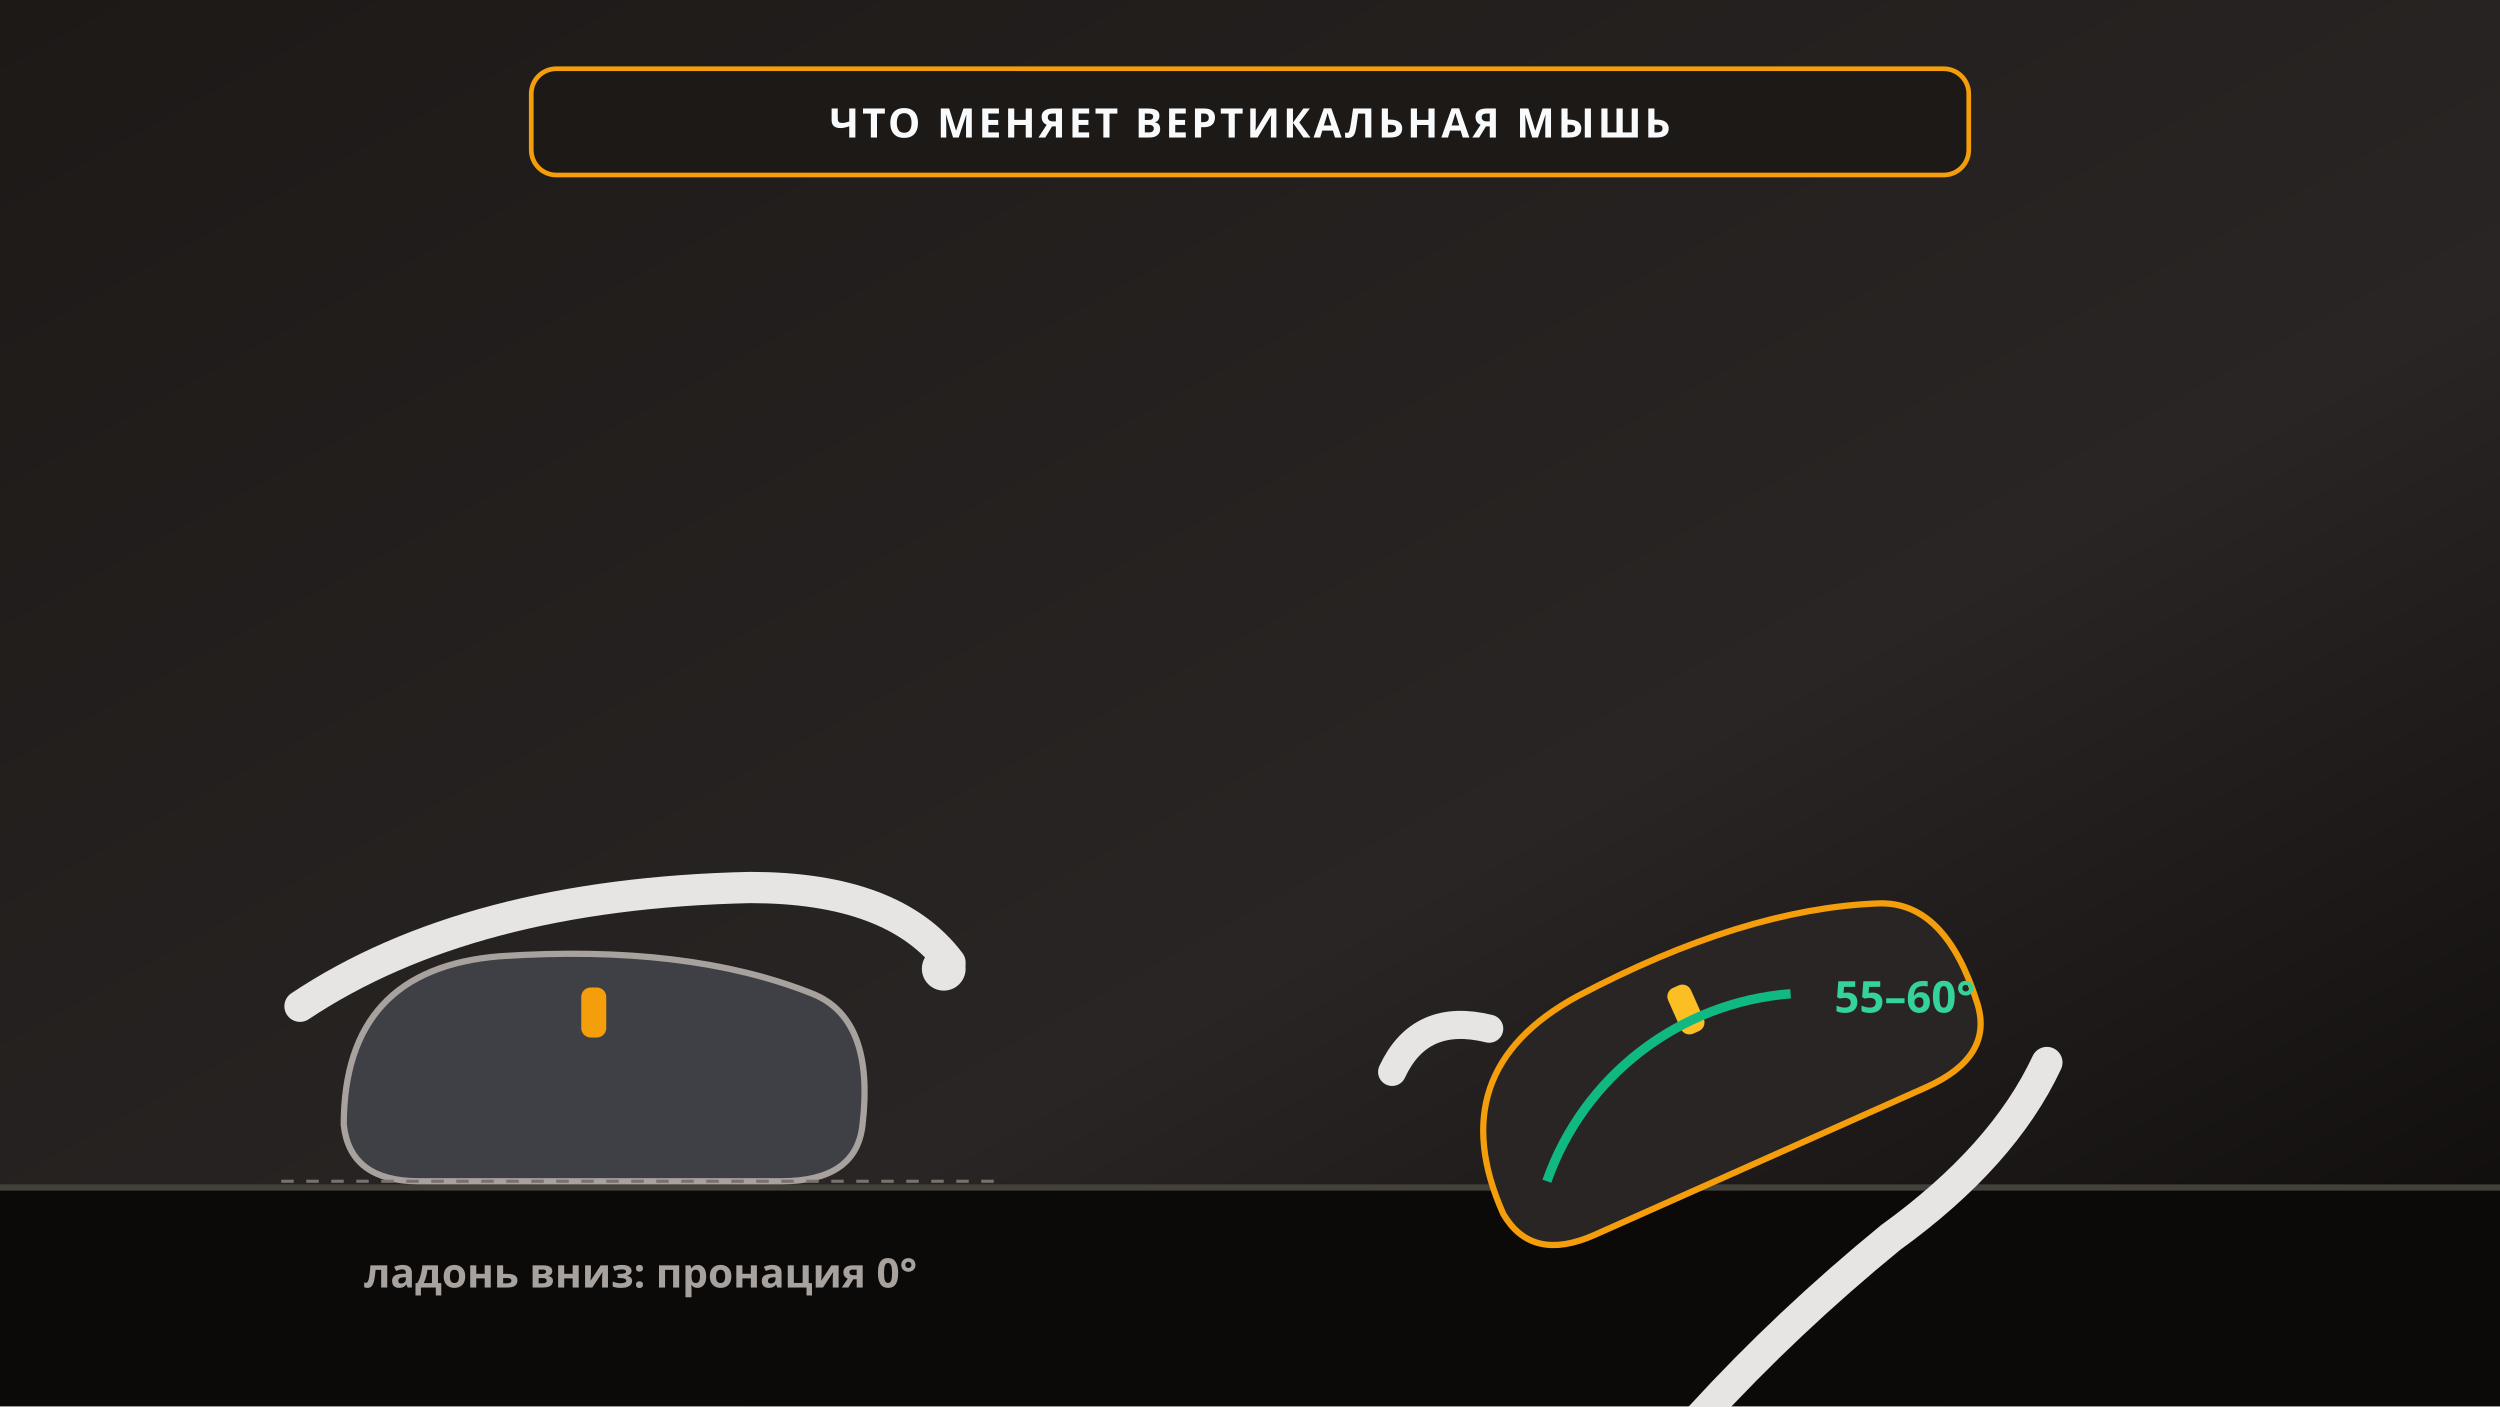
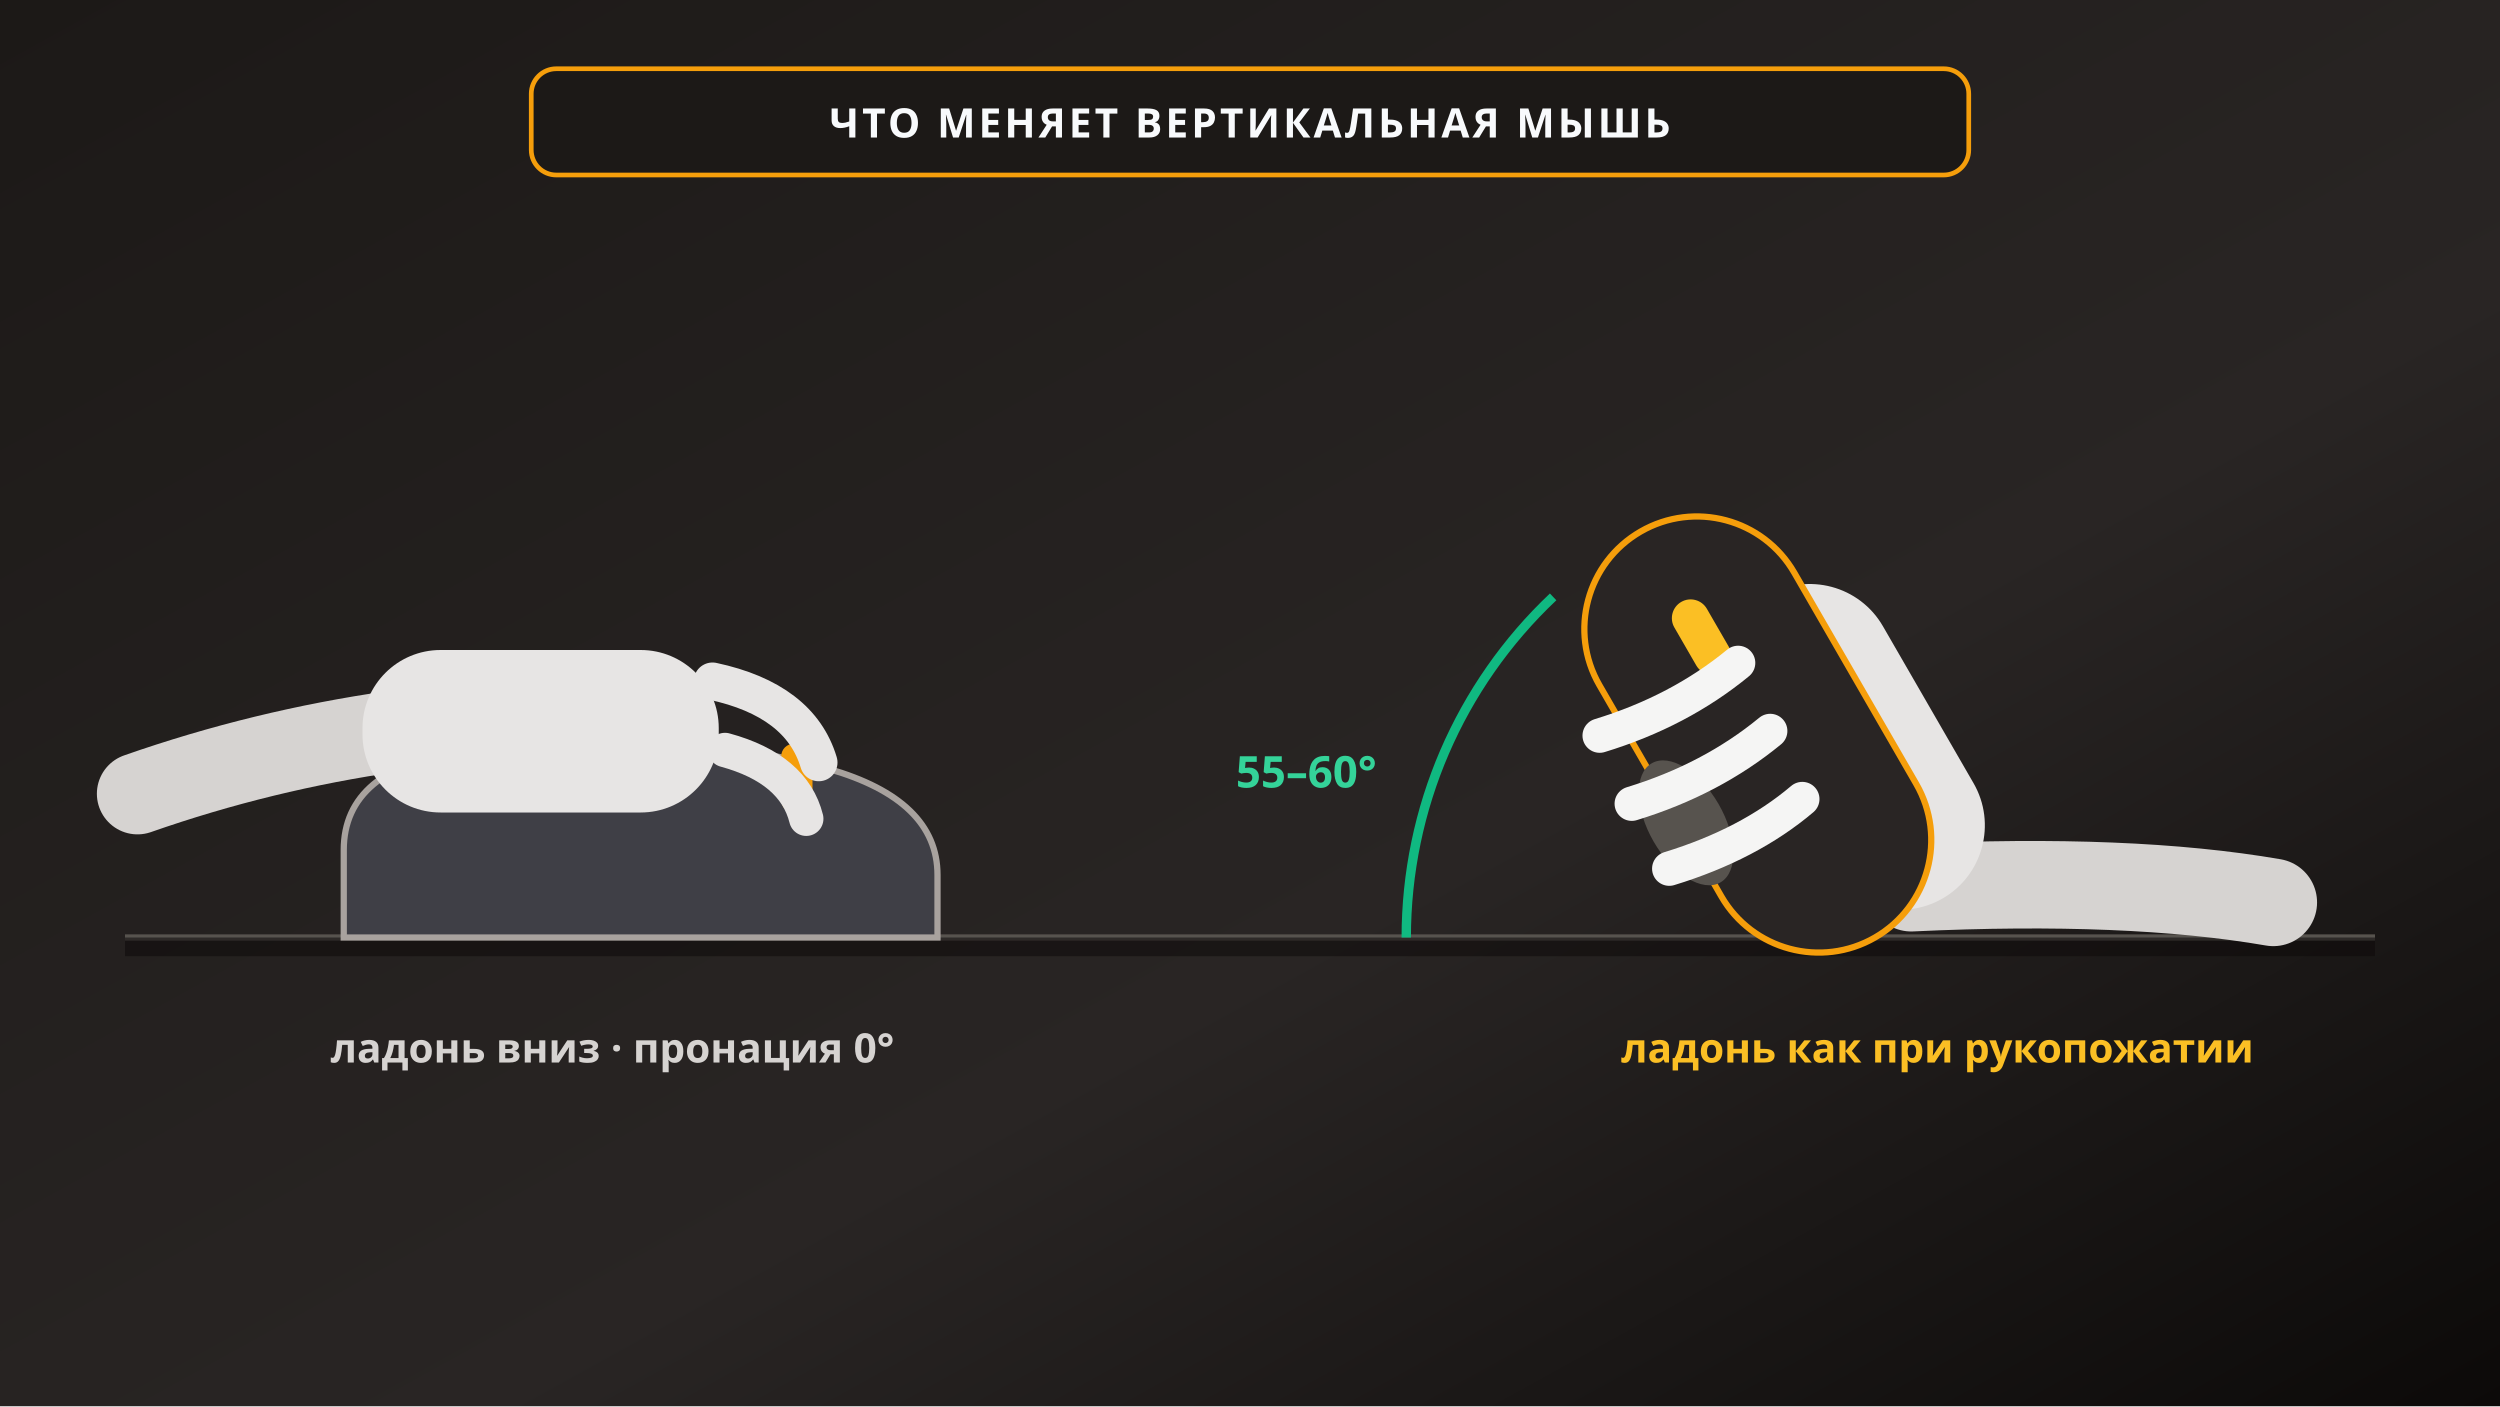
<svg xmlns="http://www.w3.org/2000/svg" viewBox="0 0 800 450" width="800" height="450">
  <defs>
    <linearGradient id="bgMouse" x1="0%" y1="0%" x2="100%" y2="100%">
      <stop offset="0%" stop-color="#1c1917" />
      <stop offset="60%" stop-color="#292524" />
      <stop offset="100%" stop-color="#0c0a09" />
    </linearGradient>
  </defs>
  <rect width="800" height="450" fill="url(#bgMouse)" />
-   <rect x="0" y="380" width="800" height="70" fill="#0c0a09" />
-   <line x1="0" y1="380" x2="800" y2="380" stroke="#44403c" stroke-width="2" />
-   <g transform="translate(90, 300)">
-     <path d="M 20 60 Q 20 10 70 6 Q 130 2 170 18 Q 190 26 186 60 Q 184 78 160 78 L 44 78 Q 22 78 20 60 Z" fill="#3f3f46" stroke="#a8a29e" stroke-width="2" />
-     <rect x="96" y="16" width="8" height="16" rx="3" fill="#f59e0b" />
-     <path d="M 6 22 Q 60 -14 150 -16 Q 196 -16 214 8" fill="none" stroke="#e7e5e4" stroke-width="10" stroke-linecap="round" />
-     <circle cx="212" cy="10" r="7" fill="#e7e5e4" />
-     <line x1="0" y1="78" x2="230" y2="78" stroke="#78716c" stroke-dasharray="4 4" />
-     <text x="115" y="112" font-family="system-ui, sans-serif" font-size="13" font-weight="700" fill="#a8a29e" text-anchor="middle">ладонь вниз: пронация 0°</text>
+   <line x1="40" y1="300" x2="760" y2="300" stroke="#57534e" stroke-width="2" />
+   <rect x="40" y="300" width="720" height="6" fill="#0c0a09" opacity="0.55" />
+   <g>
+     <path d="M 110 300 L 110 272 Q 110 246 148 240 Q 215 232 265 246 Q 300 256 300 280 L 300 300 Z" fill="#3f3f46" stroke="#a8a29e" stroke-width="2" />
+     <rect x="250" y="238" width="10" height="22" rx="4" fill="#f59e0b" />
+     <path d="M 44 254 Q 84 240 126 234" fill="none" stroke="#d6d3d1" stroke-width="26" stroke-linecap="round" />
+     <rect x="116" y="208" width="114" height="52" rx="25" fill="#e7e5e4" />
+     <path d="M 228 218 Q 256 224 262 244" fill="none" stroke="#e7e5e4" stroke-width="12" stroke-linecap="round" />
+     <path d="M 232 240 Q 254 246 258 262" fill="none" stroke="#e7e5e4" stroke-width="11" stroke-linecap="round" />
+     <text x="196" y="340" font-family="system-ui, sans-serif" font-size="13" font-weight="700" fill="#d6d3d1" text-anchor="middle">ладонь вниз · пронация 0°</text>
  </g>
-   <g transform="translate(455, 300)">
-     <g transform="rotate(-24 90 60)">
-       <path d="M 20 60 Q 20 10 70 6 Q 130 2 170 18 Q 190 26 186 60 Q 184 78 160 78 L 44 78 Q 22 78 20 60 Z" fill="#292524" stroke="#f59e0b" stroke-width="2" />
-       <rect x="96" y="16" width="8" height="16" rx="3" fill="#fbbf24" />
-       <path d="M 40 4 Q 22 -10 6 4" fill="none" stroke="#e7e5e4" stroke-width="9" stroke-linecap="round" />
+   <g>
+     <path d="M 450 300 A 150 150 0 0 1 497 191" fill="none" stroke="#10b981" stroke-width="3" />
+     <text x="418" y="252" font-family="system-ui, sans-serif" font-size="14" font-weight="800" fill="#34d399" text-anchor="middle">55–60°</text>
+     <g transform="translate(600 300) rotate(-30)">
+       <path d="M 18 -8 Q 80 24 116 54" fill="none" stroke="#d6d3d1" stroke-width="28" stroke-linecap="round" />
+       <rect x="-2" y="-112" width="54" height="112" rx="27" fill="#e7e5e4" />
+       <rect x="-36" y="-150" width="72" height="150" rx="36" fill="#292524" stroke="#f59e0b" stroke-width="2" />
+       <rect x="-6" y="-124" width="12" height="26" rx="6" fill="#fbbf24" />
+       <ellipse cx="-34" cy="-62" rx="12" ry="22" fill="#57534e" />
+       <path d="M -44 -100 Q -18 -94 6 -98" fill="none" stroke="#f5f5f4" stroke-width="11" stroke-linecap="round" />
+       <path d="M -46 -76 Q -20 -70 4 -74" fill="none" stroke="#f5f5f4" stroke-width="11" stroke-linecap="round" />
+       <path d="M -46 -52 Q -20 -46 2 -50" fill="none" stroke="#f5f5f4" stroke-width="11" stroke-linecap="round" />
    </g>
-     <path d="M 40 216 Q 84 150 150 96 Q 186 70 200 40" fill="none" stroke="#e7e5e4" stroke-width="10" stroke-linecap="round" />
-     <path d="M 40 78 A 90 90 0 0 1 118 18" fill="none" stroke="#10b981" stroke-width="3" />
-     <text x="132" y="24" font-family="system-ui, sans-serif" font-size="14" font-weight="800" fill="#34d399">55–60°</text>
-     <text x="100" y="256" font-family="system-ui, sans-serif" font-size="13" font-weight="700" fill="#fbbf24" text-anchor="middle">ладонь как при рукопожатии</text>
+     <text x="620" y="340" font-family="system-ui, sans-serif" font-size="13" font-weight="700" fill="#fbbf24" text-anchor="middle">ладонь как при рукопожатии</text>
  </g>
  <g transform="translate(400, 40)">
    <rect x="-230" y="-18" width="460" height="34" rx="8" fill="#1c1917" stroke="#f59e0b" stroke-width="1.5" />
    <text x="0" y="4" font-family="system-ui, sans-serif" font-size="13" font-weight="800" fill="#f8fafc" text-anchor="middle" letter-spacing="1">ЧТО МЕНЯЕТ ВЕРТИКАЛЬНАЯ МЫШЬ</text>
  </g>
</svg>
